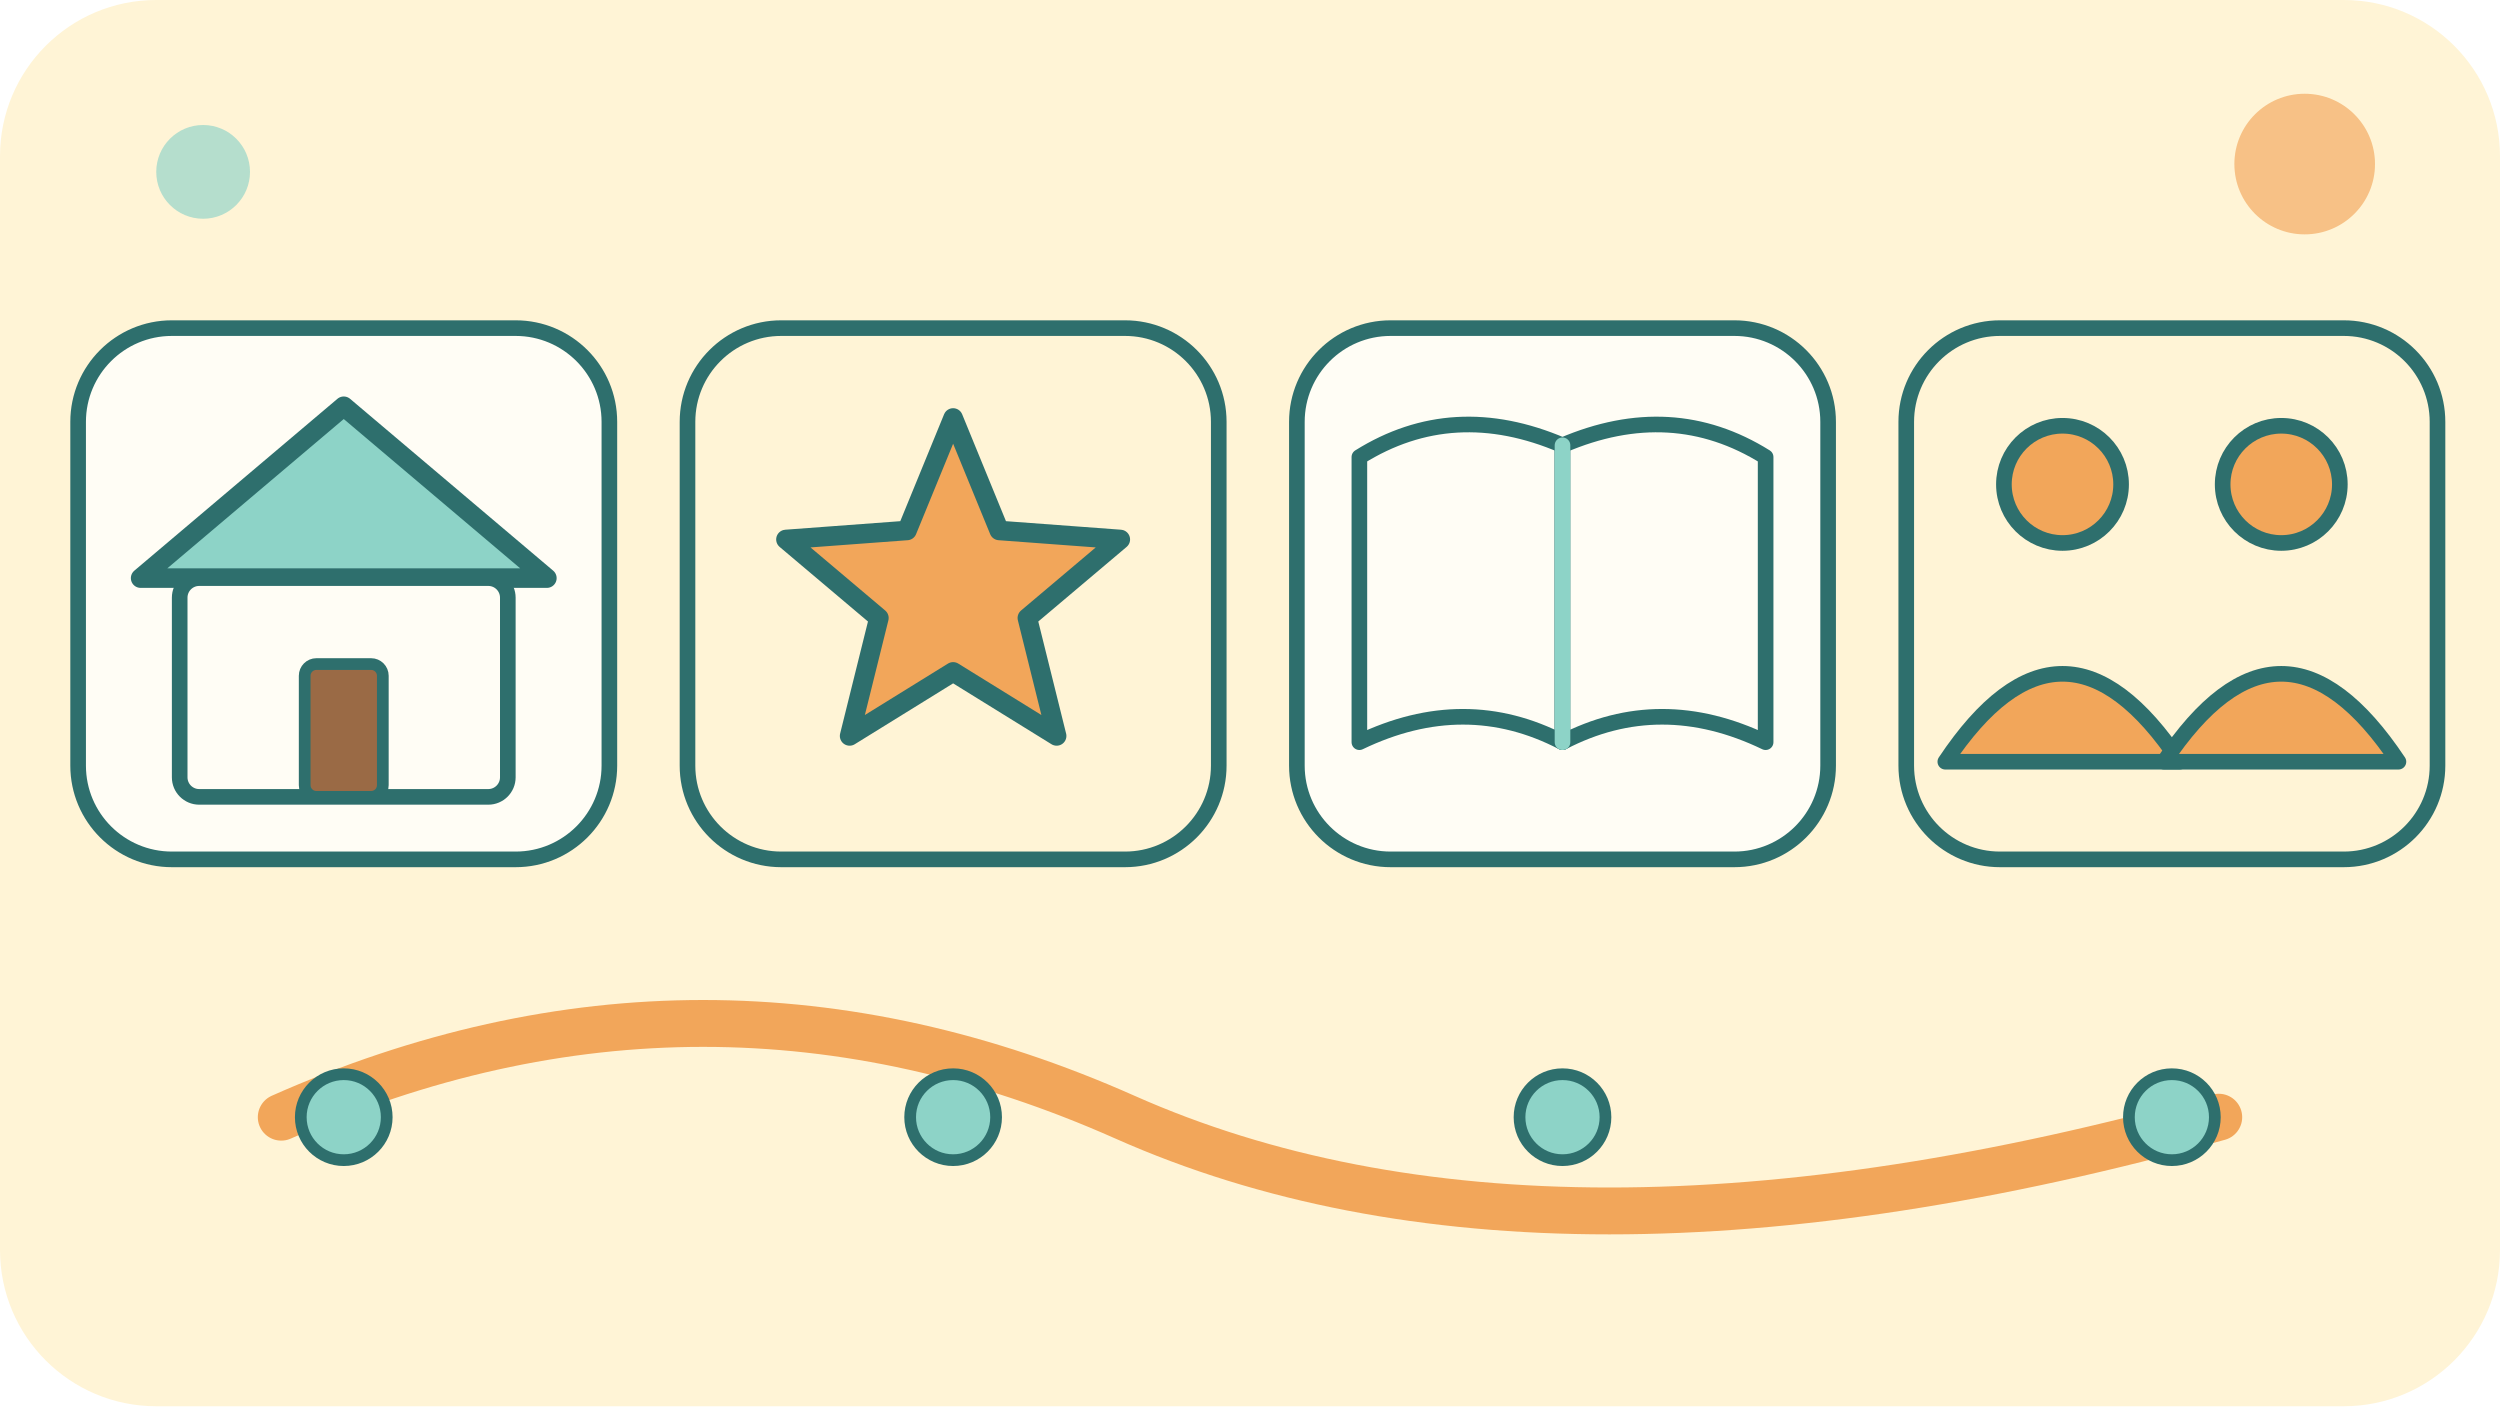
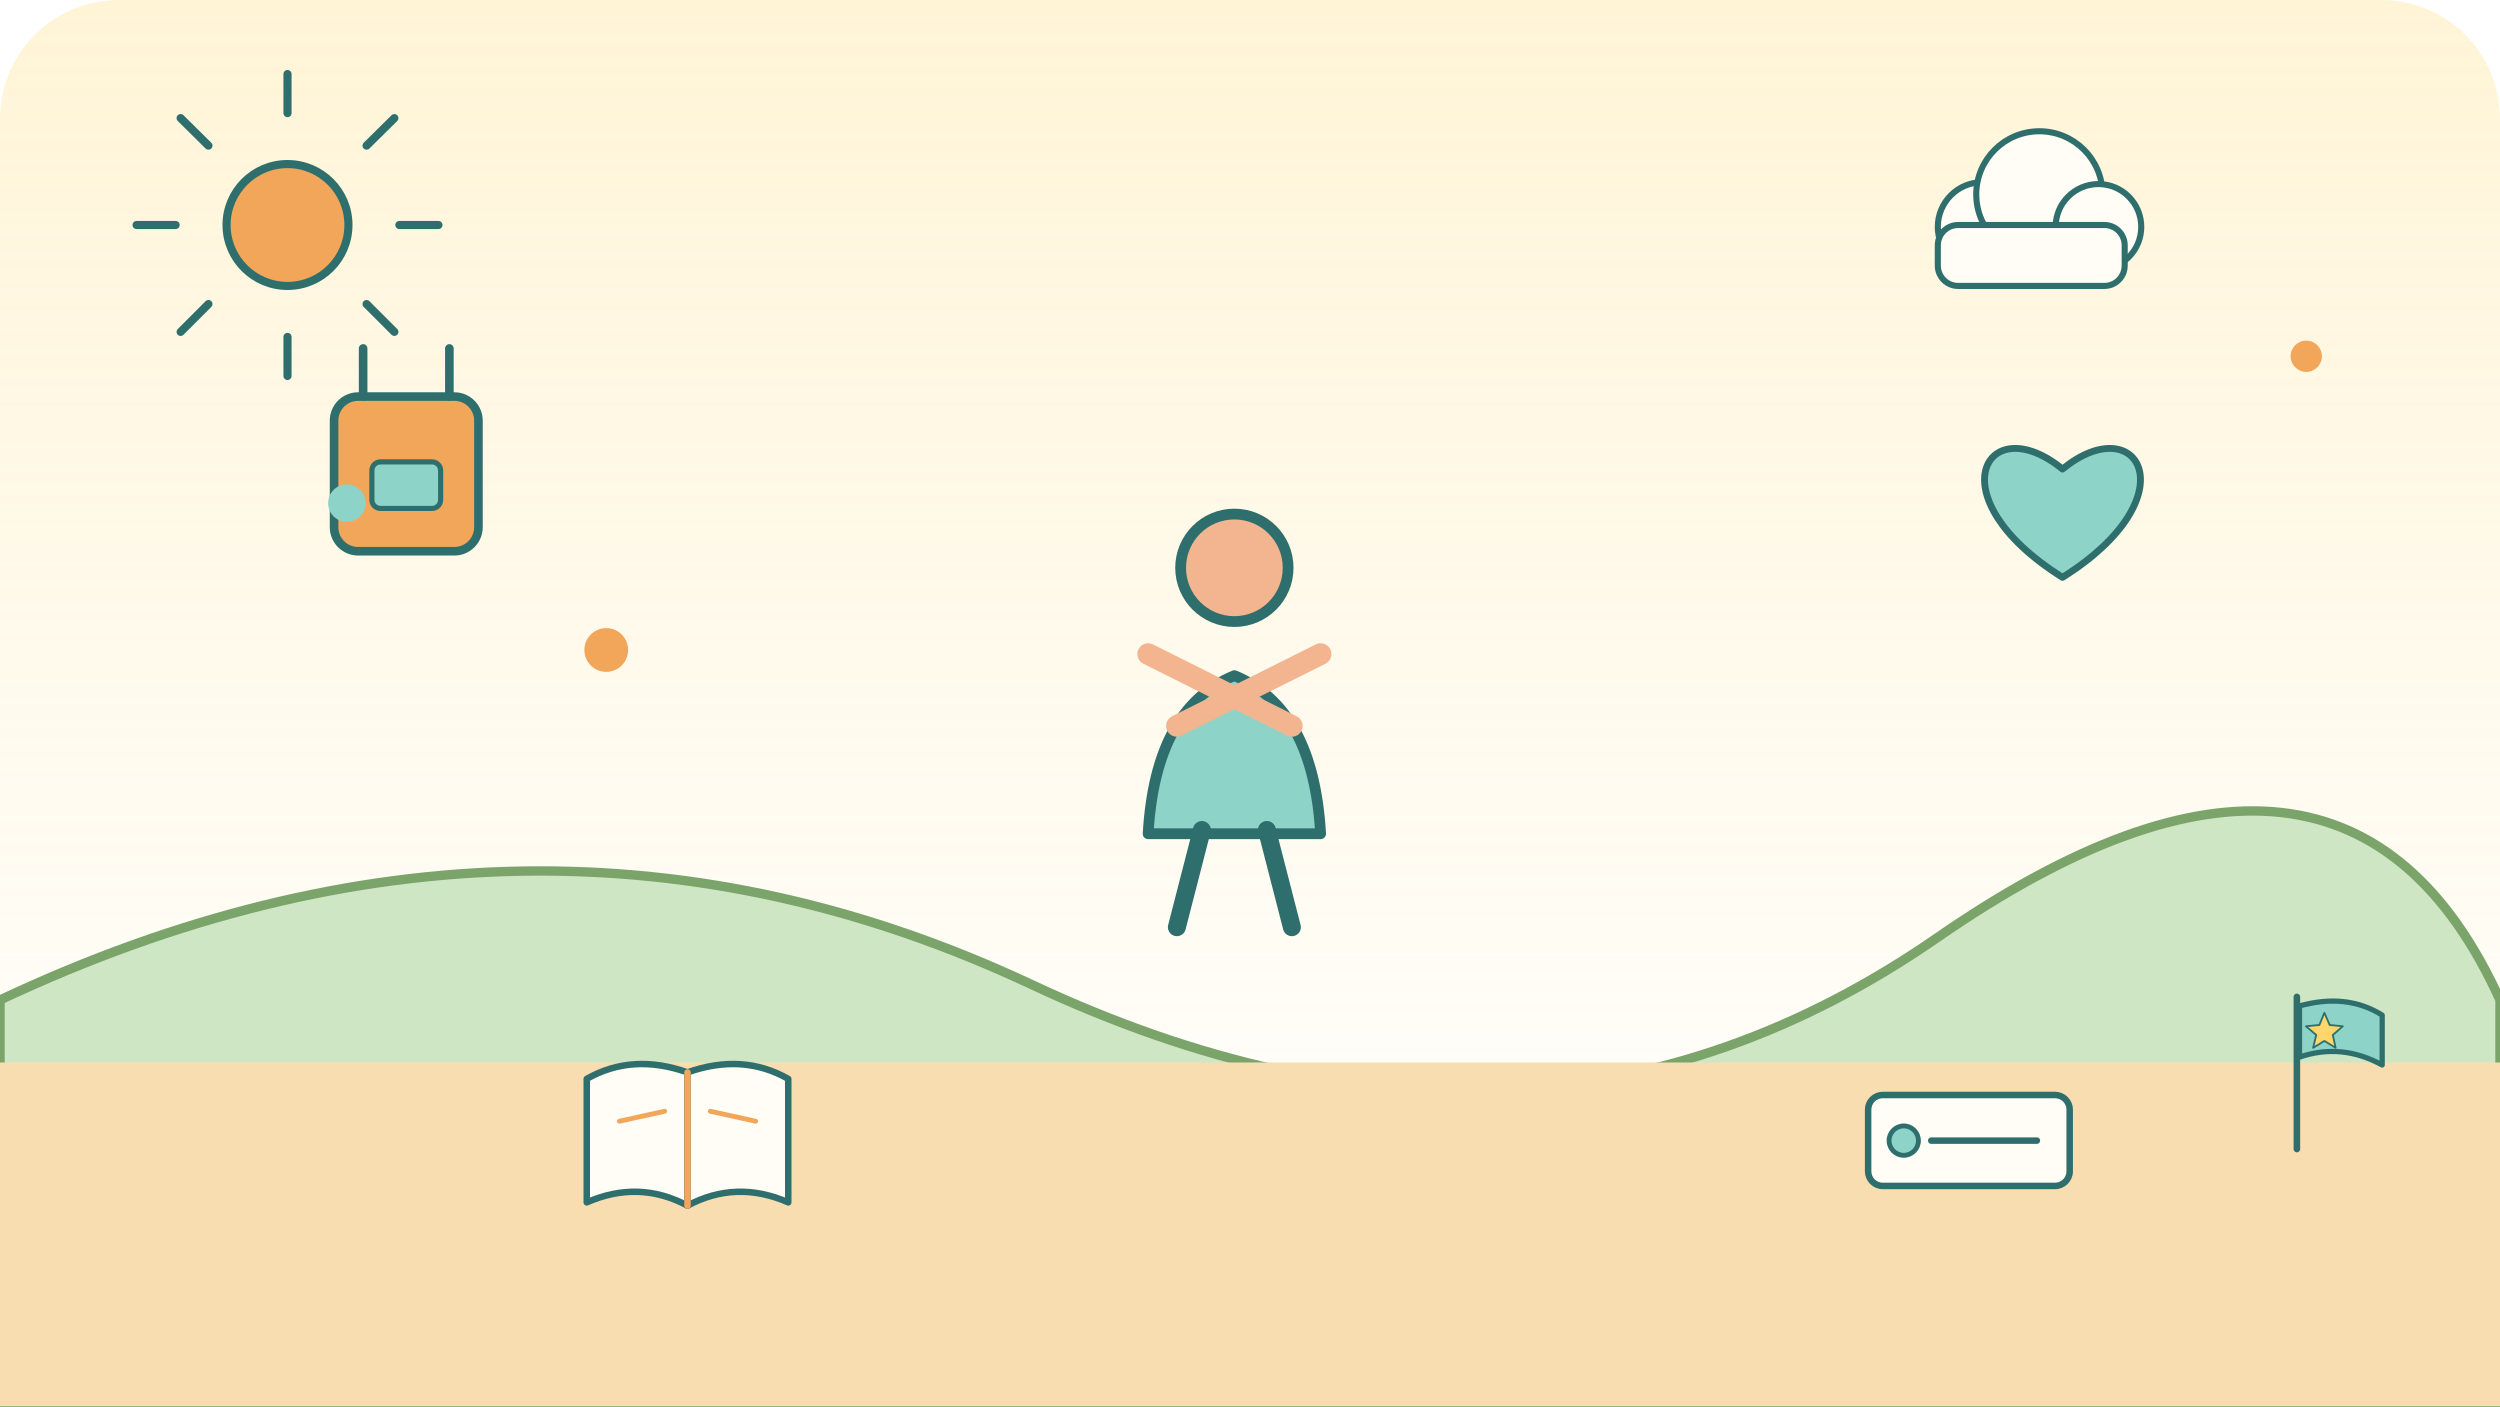
- <svg xmlns="http://www.w3.org/2000/svg" width="640" height="360" viewBox="0 0 640 360" role="img" aria-labelledby="title desc">
-   <rect width="640" height="360" rx="40" fill="#FFF4D6" />
-   <circle cx="590" cy="42" r="18" fill="#F2A65A" opacity="0.65" />
-   <circle cx="52" cy="44" r="12" fill="#8DD3C7" opacity="0.65" />
-   <path d="M72 286 Q180 238 288 286 T568 286" fill="none" stroke="#F2A65A" stroke-width="12" stroke-linejoin="round" stroke-linecap="round" />
-   <circle cx="88" cy="286" r="11" fill="#8DD3C7" stroke="#2E6F6D" stroke-width="3" />
-   <circle cx="244" cy="286" r="11" fill="#8DD3C7" stroke="#2E6F6D" stroke-width="3" />
-   <circle cx="400" cy="286" r="11" fill="#8DD3C7" stroke="#2E6F6D" stroke-width="3" />
-   <circle cx="556" cy="286" r="11" fill="#8DD3C7" stroke="#2E6F6D" stroke-width="3" />
-   <rect x="20" y="84" width="136" height="136" rx="24" fill="#FFFDF5" stroke="#2E6F6D" stroke-width="4" />
-   <polygon points="36,148 88,104 140,148" fill="#8DD3C7" stroke="#2E6F6D" stroke-width="5" stroke-linejoin="round" />
-   <rect x="46" y="148" width="84" height="56" rx="5" fill="#FFFDF5" stroke="#2E6F6D" stroke-width="4" />
-   <rect x="78" y="170" width="20" height="34" rx="3" fill="#9A6A45" stroke="#2E6F6D" stroke-width="3" />
-   <rect x="176" y="84" width="136" height="136" rx="24" fill="#FFF4D6" stroke="#2E6F6D" stroke-width="4" />
-   <polygon points="244.0,107.0 255.8,135.8 286.8,138.1 263.0,158.2 270.5,188.4 244.0,172.0 217.5,188.4 225.0,158.2 201.2,138.1 232.2,135.8" fill="#F2A65A" stroke="#2E6F6D" stroke-width="5" stroke-linejoin="round" />
-   <rect x="332" y="84" width="136" height="136" rx="24" fill="#FFFDF5" stroke="#2E6F6D" stroke-width="4" />
-   <path d="M400,114 Q372,102 348,117 L348,190 Q375,177 400,190 Z" fill="#FFFDF5" stroke="#2E6F6D" stroke-width="4" stroke-linejoin="round" stroke-linecap="round" />
-   <path d="M400,114 Q428,102 452,117 L452,190 Q425,177 400,190 Z" fill="#FFFDF5" stroke="#2E6F6D" stroke-width="4" stroke-linejoin="round" stroke-linecap="round" />
-   <line x1="400" y1="114" x2="400" y2="190" stroke="#8DD3C7" stroke-width="4" stroke-linecap="round" />
-   <rect x="488" y="84" width="136" height="136" rx="24" fill="#FFF4D6" stroke="#2E6F6D" stroke-width="4" />
-   <circle cx="528" cy="124" r="15" fill="#F2A65A" stroke="#2E6F6D" stroke-width="4" />
-   <circle cx="584" cy="124" r="15" fill="#F2A65A" stroke="#2E6F6D" stroke-width="4" />
-   <path d="M498,195 Q528,150 558,195 Z" fill="#F2A65A" stroke="#2E6F6D" stroke-width="4" stroke-linejoin="round" stroke-linecap="round" />
-   <path d="M554,195 Q584,150 614,195 Z" fill="#F2A65A" stroke="#2E6F6D" stroke-width="4" stroke-linejoin="round" stroke-linecap="round" />
+ <svg xmlns="http://www.w3.org/2000/svg" width="800" height="450" viewBox="0 0 800 450" role="img" aria-labelledby="title desc">
+   <defs>
+     <linearGradient id="sky" x1="0" y1="0" x2="0" y2="1">
+       <stop offset="0" stop-color="#FFF4D6" />
+       <stop offset="1" stop-color="#FFFFFF" stop-opacity="0.72" />
+     </linearGradient>
+   </defs>
+   <rect width="800" height="450" rx="38" fill="url(#sky)" />
+   <line x1="92.0" y1="36.2" x2="92.0" y2="23.7" stroke="#2E6F6D" stroke-width="2.6" stroke-linecap="round" />
+   <line x1="117.3" y1="46.6" x2="126.2" y2="37.8" stroke="#2E6F6D" stroke-width="2.6" stroke-linecap="round" />
+   <line x1="127.8" y1="72.0" x2="140.3" y2="72.0" stroke="#2E6F6D" stroke-width="2.6" stroke-linecap="round" />
+   <line x1="117.3" y1="97.3" x2="126.2" y2="106.2" stroke="#2E6F6D" stroke-width="2.6" stroke-linecap="round" />
+   <line x1="92.0" y1="107.8" x2="92.0" y2="120.3" stroke="#2E6F6D" stroke-width="2.6" stroke-linecap="round" />
+   <line x1="66.7" y1="97.3" x2="57.8" y2="106.2" stroke="#2E6F6D" stroke-width="2.6" stroke-linecap="round" />
+   <line x1="56.2" y1="72.0" x2="43.7" y2="72.0" stroke="#2E6F6D" stroke-width="2.6" stroke-linecap="round" />
+   <line x1="66.7" y1="46.6" x2="57.8" y2="37.8" stroke="#2E6F6D" stroke-width="2.6" stroke-linecap="round" />
+   <circle cx="92" cy="72" r="19.5" fill="#F2A65A" stroke="#2E6F6D" stroke-width="2.6" />
+   <circle cx="634.4" cy="72.6" r="14.3" fill="#FFFDF5" stroke="#2E6F6D" stroke-width="1.95" />
+   <circle cx="652.6" cy="62.2" r="20.2" fill="#FFFDF5" stroke="#2E6F6D" stroke-width="1.95" />
+   <circle cx="671.5" cy="72.6" r="13.7" fill="#FFFDF5" stroke="#2E6F6D" stroke-width="1.95" />
+   <rect x="620.1" y="72.0" width="59.8" height="19.5" rx="6.5" fill="#FFFDF5" stroke="#2E6F6D" stroke-width="1.95" />
+   <path d="M0 320 Q170 240 330 315 T620 300 T800 320 L800 450 L0 450 Z" fill="#CFE6C4" stroke="#7AA46A" stroke-width="3" stroke-linecap="round" stroke-linejoin="round" />
+   <rect x="0" y="340" width="800" height="110" rx="0" fill="#F8DDB0" stroke="none" stroke-width="0" />
+   <circle cx="395" cy="181.7" r="17.2" fill="#F2B58F" stroke="#2E6F6D" stroke-width="3.45" />
+   <path d="M367.4,266.8 Q369.7,226.55 395,216.2 Q420.3,226.55 422.6,266.8 Z" fill="#8DD3C7" stroke="#2E6F6D" stroke-width="3.45" stroke-linecap="round" stroke-linejoin="round" />
+   <line x1="376.6" y1="232.3" x2="422.6" y2="209.3" stroke="#F2B58F" stroke-width="6.9" stroke-linecap="round" />
+   <line x1="413.4" y1="232.3" x2="367.4" y2="209.3" stroke="#F2B58F" stroke-width="6.9" stroke-linecap="round" />
+   <line x1="384.6" y1="265.6" x2="376.6" y2="296.7" stroke="#2E6F6D" stroke-width="5.75" stroke-linecap="round" />
+   <line x1="405.4" y1="265.6" x2="413.4" y2="296.7" stroke="#2E6F6D" stroke-width="5.75" stroke-linecap="round" />
+   <rect x="106.9" y="126.9" width="46.2" height="49.5" rx="7.7" fill="#F2A65A" stroke="#2E6F6D" stroke-width="2.75" />
+   <line x1="116.2" y1="126.9" x2="116.2" y2="111.5" stroke="#2E6F6D" stroke-width="2.75" stroke-linecap="round" />
+   <line x1="143.8" y1="126.9" x2="143.8" y2="111.5" stroke="#2E6F6D" stroke-width="2.75" stroke-linecap="round" />
+   <rect x="119.0" y="147.8" width="22.0" height="14.9" rx="2.75" fill="#8DD3C7" stroke="#2E6F6D" stroke-width="1.65" />
+   <path d="M660,184.75 C618.75,158.9 635.8,130.3 660,150.1 C684.2,130.3 701.25,158.9 660,184.75 Z" fill="#8DD3C7" stroke="#2E6F6D" stroke-width="2.2" stroke-linecap="round" stroke-linejoin="round" />
+   <path d="M220,343.16 Q202.32,336.92 187.76,345.24 L187.76,384.76 Q204.4,377.48 220,385.8 Z" fill="#FFFDF5" stroke="#2E6F6D" stroke-width="2.08" stroke-linecap="round" stroke-linejoin="round" />
+   <path d="M220,343.16 Q237.68,336.92 252.24,345.24 L252.24,384.76 Q235.6,377.48 220,385.8 Z" fill="#FFFDF5" stroke="#2E6F6D" stroke-width="2.08" stroke-linecap="round" stroke-linejoin="round" />
+   <line x1="220" y1="343.2" x2="220" y2="385.8" stroke="#F2A65A" stroke-width="2.08" stroke-linecap="round" />
+   <line x1="198.2" y1="358.8" x2="212.7" y2="355.6" stroke="#F2A65A" stroke-width="1.56" stroke-linecap="round" />
+   <line x1="227.3" y1="355.6" x2="241.8" y2="358.8" stroke="#F2A65A" stroke-width="1.56" stroke-linecap="round" />
+   <rect x="597.8" y="350.4" width="64.5" height="29.1" rx="4.68" fill="#FFFDF5" stroke="#2E6F6D" stroke-width="2.08" />
+   <circle cx="609.2" cy="365" r="4.7" fill="#8DD3C7" stroke="#2E6F6D" stroke-width="1.56" />
+   <line x1="618.0" y1="365" x2="651.8" y2="365" stroke="#2E6F6D" stroke-width="2.08" stroke-linecap="round" />
+   <circle cx="738" cy="114" r="5" fill="#F2A65A" stroke="none" stroke-width="0" />
+   <circle cx="111" cy="161" r="6" fill="#8DD3C7" stroke="none" stroke-width="0" />
+   <circle cx="194" cy="208" r="7" fill="#F2A65A" stroke="none" stroke-width="0" />
+   <line x1="735" y1="319.0" x2="735" y2="367.7" stroke="#2E6F6D" stroke-width="2.1" stroke-linecap="round" />
+   <path d="M735.84,321.9 Q750.96,317.7 762.3,324.84 L762.3,340.8 Q749.28,333.66 735.84,338.28 Z" fill="#8DD3C7" stroke="#2E6F6D" stroke-width="1.68" stroke-linecap="round" stroke-linejoin="round" />
+   <polygon points="743.8,324.1 745.5,328.0 749.7,328.4 746.5,331.2 747.4,335.3 743.8,333.1 740.2,335.3 741.2,331.2 737.9,328.4 742.2,328.0" fill="#FFD66B" stroke="#2E6F6D" stroke-width="0.588" stroke-linejoin="round" />
</svg>
